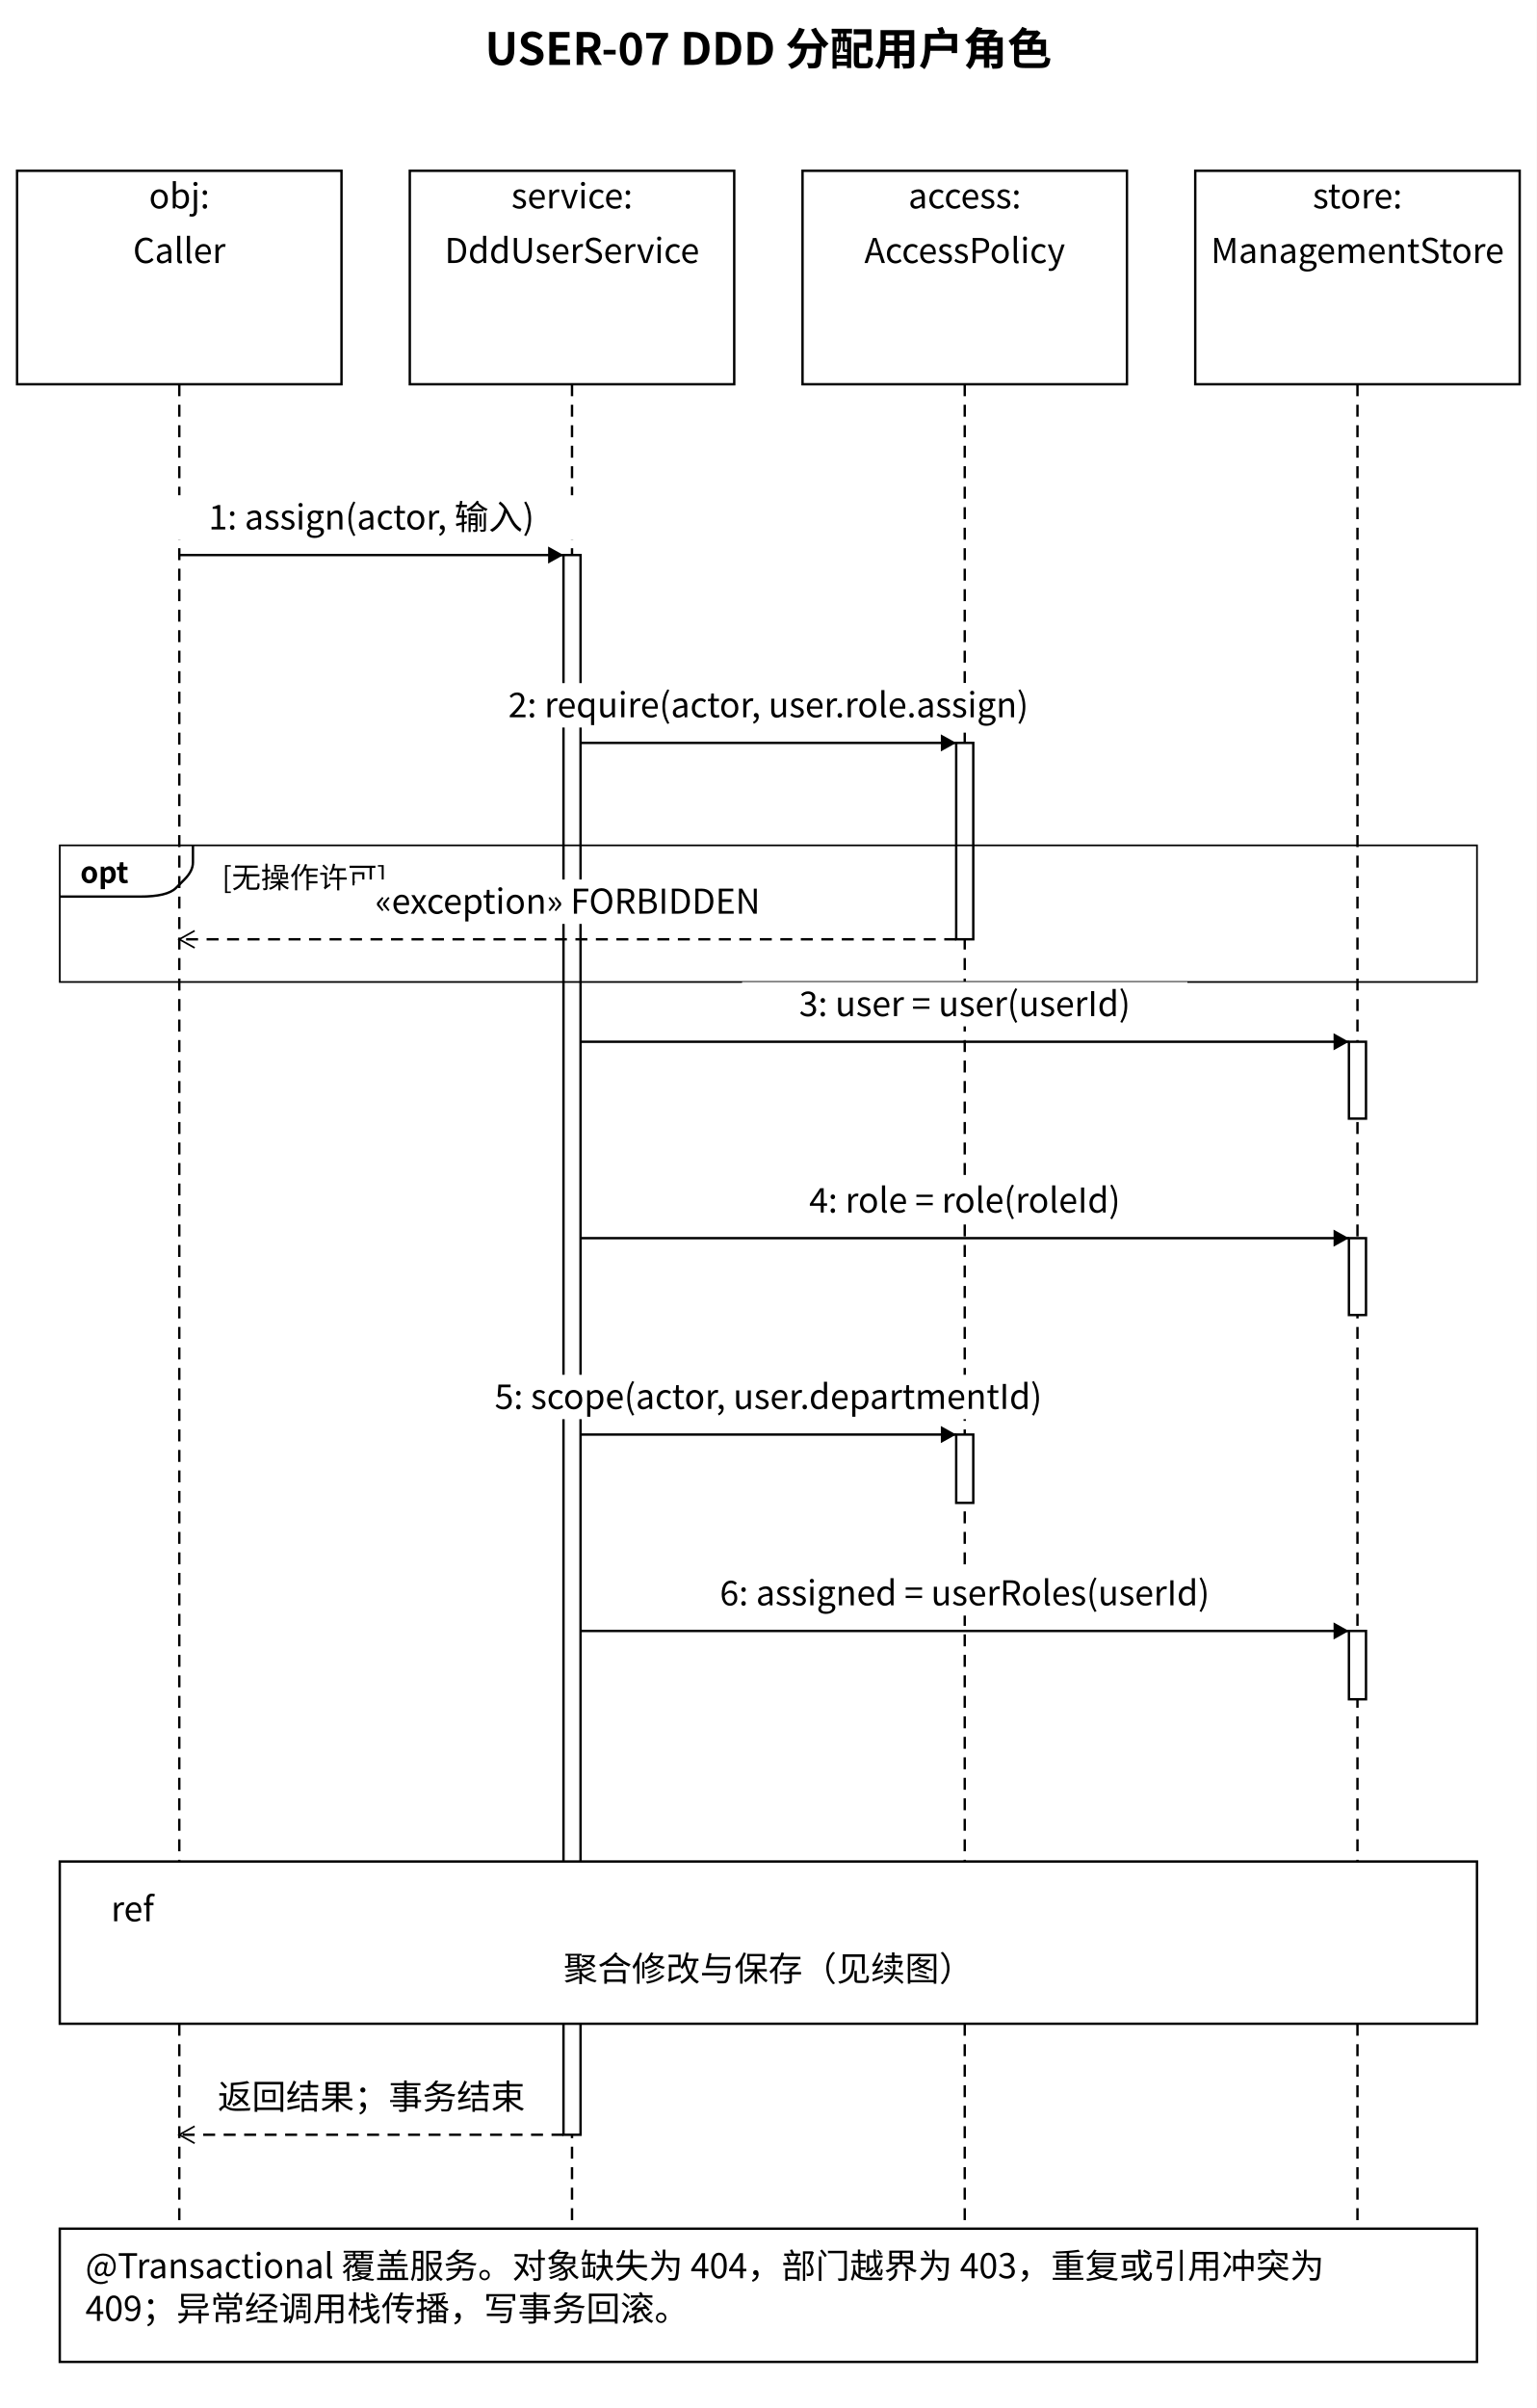
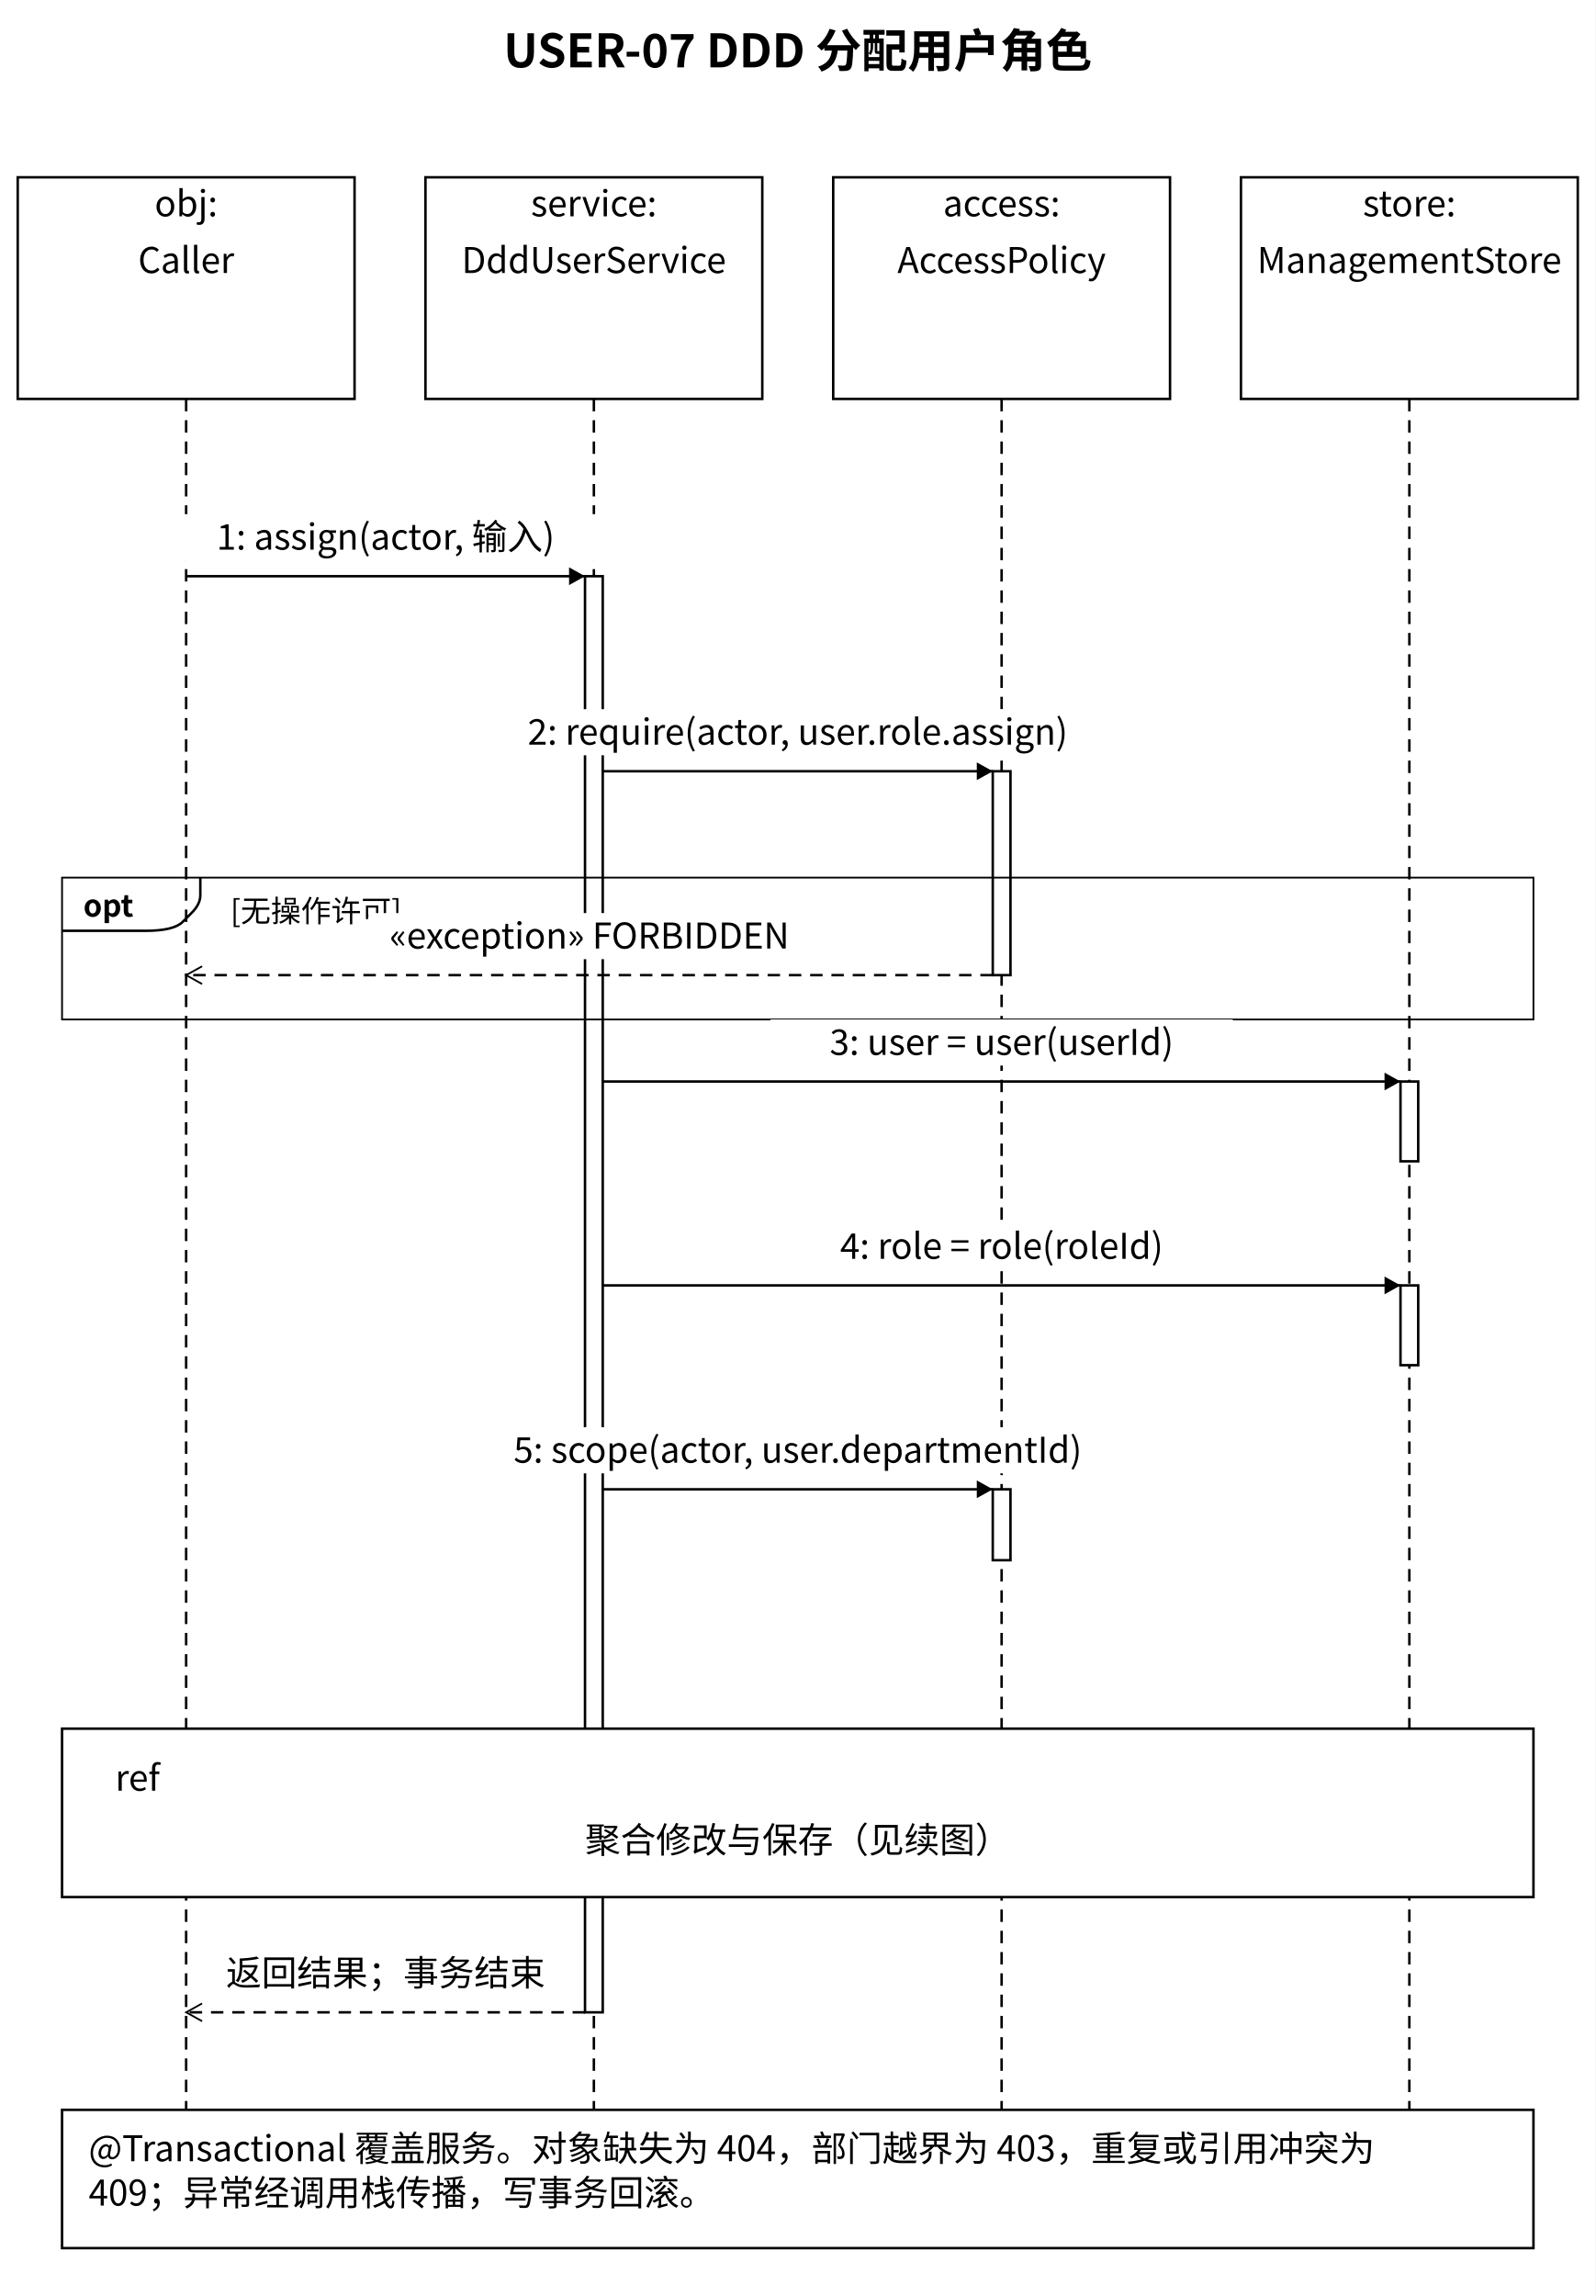
- <svg xmlns="http://www.w3.org/2000/svg" width="900" height="1410" viewBox="0 0 900 1410">
+ <svg xmlns="http://www.w3.org/2000/svg" width="900" height="1295" viewBox="0 0 900 1295">
  <style>text{font-family:'PingFang SC','Microsoft YaHei','Noto Sans CJK SC',system-ui,sans-serif;fill:black}</style>
  <defs>
    <marker id="open" markerWidth="12" markerHeight="12" refX="10" refY="6" orient="auto" markerUnits="userSpaceOnUse">
      <path d="M1,1 L10,6 L1,11" fill="none" stroke="black" />
    </marker>
    <marker id="filled" markerWidth="12" markerHeight="12" refX="10" refY="6" orient="auto" markerUnits="userSpaceOnUse">
      <path d="M1,1 L10,6 L1,11 Z" fill="black" />
    </marker>
    <marker id="triangle" markerWidth="16" markerHeight="16" refX="14" refY="8" orient="auto" markerUnits="userSpaceOnUse">
      <path d="M1,1 L14,8 L1,15 Z" fill="white" stroke="black" />
    </marker>
  </defs>
  <rect width="100%" height="100%" fill="white" />
  <text x="450.0" y="38" font-size="26" text-anchor="middle" font-weight="600">USER-07 DDD 分配用户角色</text>
  <rect x="10" y="100" width="190" height="125" rx="0" fill="white" stroke="black" stroke-width="1.4" />
  <text x="105" y="122" font-size="20" text-anchor="middle" font-weight="400">obj:</text>
  <text x="105" y="154" font-size="20" text-anchor="middle" font-weight="400">Caller</text>
-   <path d="M 105,225 L 105,1375" fill="none" stroke="black" stroke-width="1.4" stroke-dasharray="7 5" />
+   <path d="M 105,225 L 105,1260" fill="none" stroke="black" stroke-width="1.4" stroke-dasharray="7 5" />
  <rect x="240" y="100" width="190" height="125" rx="0" fill="white" stroke="black" stroke-width="1.4" />
  <text x="335" y="122" font-size="20" text-anchor="middle" font-weight="400">service:</text>
  <text x="335" y="154" font-size="20" text-anchor="middle" font-weight="400">DddUserService</text>
-   <path d="M 335,225 L 335,1375" fill="none" stroke="black" stroke-width="1.4" stroke-dasharray="7 5" />
+   <path d="M 335,225 L 335,1260" fill="none" stroke="black" stroke-width="1.4" stroke-dasharray="7 5" />
  <rect x="470" y="100" width="190" height="125" rx="0" fill="white" stroke="black" stroke-width="1.4" />
  <text x="565" y="122" font-size="20" text-anchor="middle" font-weight="400">access:</text>
  <text x="565" y="154" font-size="20" text-anchor="middle" font-weight="400">AccessPolicy</text>
-   <path d="M 565,225 L 565,1375" fill="none" stroke="black" stroke-width="1.4" stroke-dasharray="7 5" />
+   <path d="M 565,225 L 565,1260" fill="none" stroke="black" stroke-width="1.4" stroke-dasharray="7 5" />
  <rect x="700" y="100" width="190" height="125" rx="0" fill="white" stroke="black" stroke-width="1.4" />
  <text x="795" y="122" font-size="20" text-anchor="middle" font-weight="400">store:</text>
  <text x="795" y="154" font-size="20" text-anchor="middle" font-weight="400">ManagementStore</text>
-   <path d="M 795,225 L 795,1375" fill="none" stroke="black" stroke-width="1.4" stroke-dasharray="7 5" />
-   <rect x="330" y="325" width="10" height="925" rx="0" fill="white" stroke="black" stroke-width="1.4" />
+   <path d="M 795,225 L 795,1260" fill="none" stroke="black" stroke-width="1.4" stroke-dasharray="7 5" />
+   <rect x="330" y="325" width="10" height="810" rx="0" fill="white" stroke="black" stroke-width="1.4" />
  <path d="M 105,325 L 330,325" fill="none" stroke="black" stroke-width="1.4" marker-end="url(#filled)" />
  <rect x="89.9" y="290" width="255.2" height="26" fill="white" />
  <text x="217.5" y="310" font-size="20" text-anchor="middle" font-weight="400">1: assign(actor, 输入)</text>
  <rect x="560" y="435" width="10" height="115" rx="0" fill="white" stroke="black" stroke-width="1.4" />
  <path d="M 340,435 L 560,435" fill="none" stroke="black" stroke-width="1.4" marker-end="url(#filled)" />
  <rect x="245.5" y="400" width="409" height="26" fill="white" />
  <text x="450.0" y="420" font-size="20" text-anchor="middle" font-weight="400">2: require(actor, user.role.assign)</text>
  <rect x="35" y="495" width="830" height="80" fill="none" stroke="black" />
  <path d="M 35,525 L 82.0,525.0 Q 98,525 103.0,520.0 L 108.0,515.0 Q 113,510 113.0,505.0 L 113,495" fill="none" stroke="black" stroke-width="1.4" />
  <text x="47" y="517" font-size="17" text-anchor="start" font-weight="600">opt</text>
  <rect x="125" y="503" width="114.38" height="23" fill="white" />
  <text x="130" y="520" font-size="17" text-anchor="start" font-weight="400">[无操作许可]</text>
  <path d="M 560,550 L 105,550" fill="none" stroke="black" stroke-width="1.4" stroke-dasharray="7 5" marker-end="url(#open)" />
  <rect x="207.8" y="515" width="249.4" height="26" fill="white" />
  <text x="332.5" y="535" font-size="20" text-anchor="middle" font-weight="400">«exception» FORBIDDEN</text>
  <rect x="790" y="610" width="10" height="45" rx="0" fill="white" stroke="black" stroke-width="1.4" />
  <path d="M 340,610 L 790,610" fill="none" stroke="black" stroke-width="1.4" marker-end="url(#filled)" />
  <rect x="434.6" y="575" width="260.8" height="26" fill="white" />
  <text x="565.0" y="595" font-size="20" text-anchor="middle" font-weight="400">3: user = user(userId)</text>
  <rect x="790" y="725" width="10" height="45" rx="0" fill="white" stroke="black" stroke-width="1.4" />
  <path d="M 340,725 L 790,725" fill="none" stroke="black" stroke-width="1.4" marker-end="url(#filled)" />
  <rect x="434.6" y="690" width="260.8" height="26" fill="white" />
  <text x="565.0" y="710" font-size="20" text-anchor="middle" font-weight="400">4: role = role(roleId)</text>
  <rect x="560" y="840" width="10" height="40" rx="0" fill="white" stroke="black" stroke-width="1.4" />
  <path d="M 340,840 L 560,840" fill="none" stroke="black" stroke-width="1.4" marker-end="url(#filled)" />
  <rect x="251.2" y="805" width="397.6" height="26" fill="white" />
  <text x="450.0" y="825" font-size="20" text-anchor="middle" font-weight="400">5: scope(actor, user.departmentId)</text>
-   <rect x="790" y="955" width="10" height="40" rx="0" fill="white" stroke="black" stroke-width="1.4" />
-   <path d="M 340,955 L 790,955" fill="none" stroke="black" stroke-width="1.4" marker-end="url(#filled)" />
-   <rect x="383.3" y="920" width="363.4" height="26" fill="white" />
-   <text x="565.0" y="940" font-size="20" text-anchor="middle" font-weight="400">6: assigned = userRoles(userId)</text>
-   <rect x="35" y="1090" width="830" height="95" rx="0" fill="white" stroke="black" stroke-width="1.4" />
-   <text x="65" y="1125" font-size="20" text-anchor="start" font-weight="400">ref</text>
-   <text x="450" y="1160" font-size="20" text-anchor="middle" font-weight="400">聚合修改与保存（见续图）</text>
-   <path d="M 330,1250 L 105,1250" fill="none" stroke="black" stroke-width="1.4" stroke-dasharray="7 5" marker-end="url(#open)" />
-   <rect x="122.5" y="1215" width="190" height="26" fill="white" />
-   <text x="217.5" y="1235" font-size="20" text-anchor="middle" font-weight="400">返回结果；事务结束</text>
-   <rect x="35" y="1305" width="830" height="78" rx="0" fill="white" stroke="black" stroke-width="1.4" />
-   <text x="50" y="1334" font-size="20" text-anchor="start" font-weight="400">@Transactional 覆盖服务。对象缺失为 404，部门越界为 403，重复或引用冲突为</text>
-   <text x="50" y="1359" font-size="20" text-anchor="start" font-weight="400">409；异常经调用栈传播，写事务回滚。</text>
+   <rect x="35" y="975" width="830" height="95" rx="0" fill="white" stroke="black" stroke-width="1.4" />
+   <text x="65" y="1010" font-size="20" text-anchor="start" font-weight="400">ref</text>
+   <text x="450" y="1045" font-size="20" text-anchor="middle" font-weight="400">聚合修改与保存（见续图）</text>
+   <path d="M 330,1135 L 105,1135" fill="none" stroke="black" stroke-width="1.4" stroke-dasharray="7 5" marker-end="url(#open)" />
+   <rect x="122.5" y="1100" width="190" height="26" fill="white" />
+   <text x="217.5" y="1120" font-size="20" text-anchor="middle" font-weight="400">返回结果；事务结束</text>
+   <rect x="35" y="1190" width="830" height="78" rx="0" fill="white" stroke="black" stroke-width="1.4" />
+   <text x="50" y="1219" font-size="20" text-anchor="start" font-weight="400">@Transactional 覆盖服务。对象缺失为 404，部门越界为 403，重复或引用冲突为</text>
+   <text x="50" y="1244" font-size="20" text-anchor="start" font-weight="400">409；异常经调用栈传播，写事务回滚。</text>
</svg>
